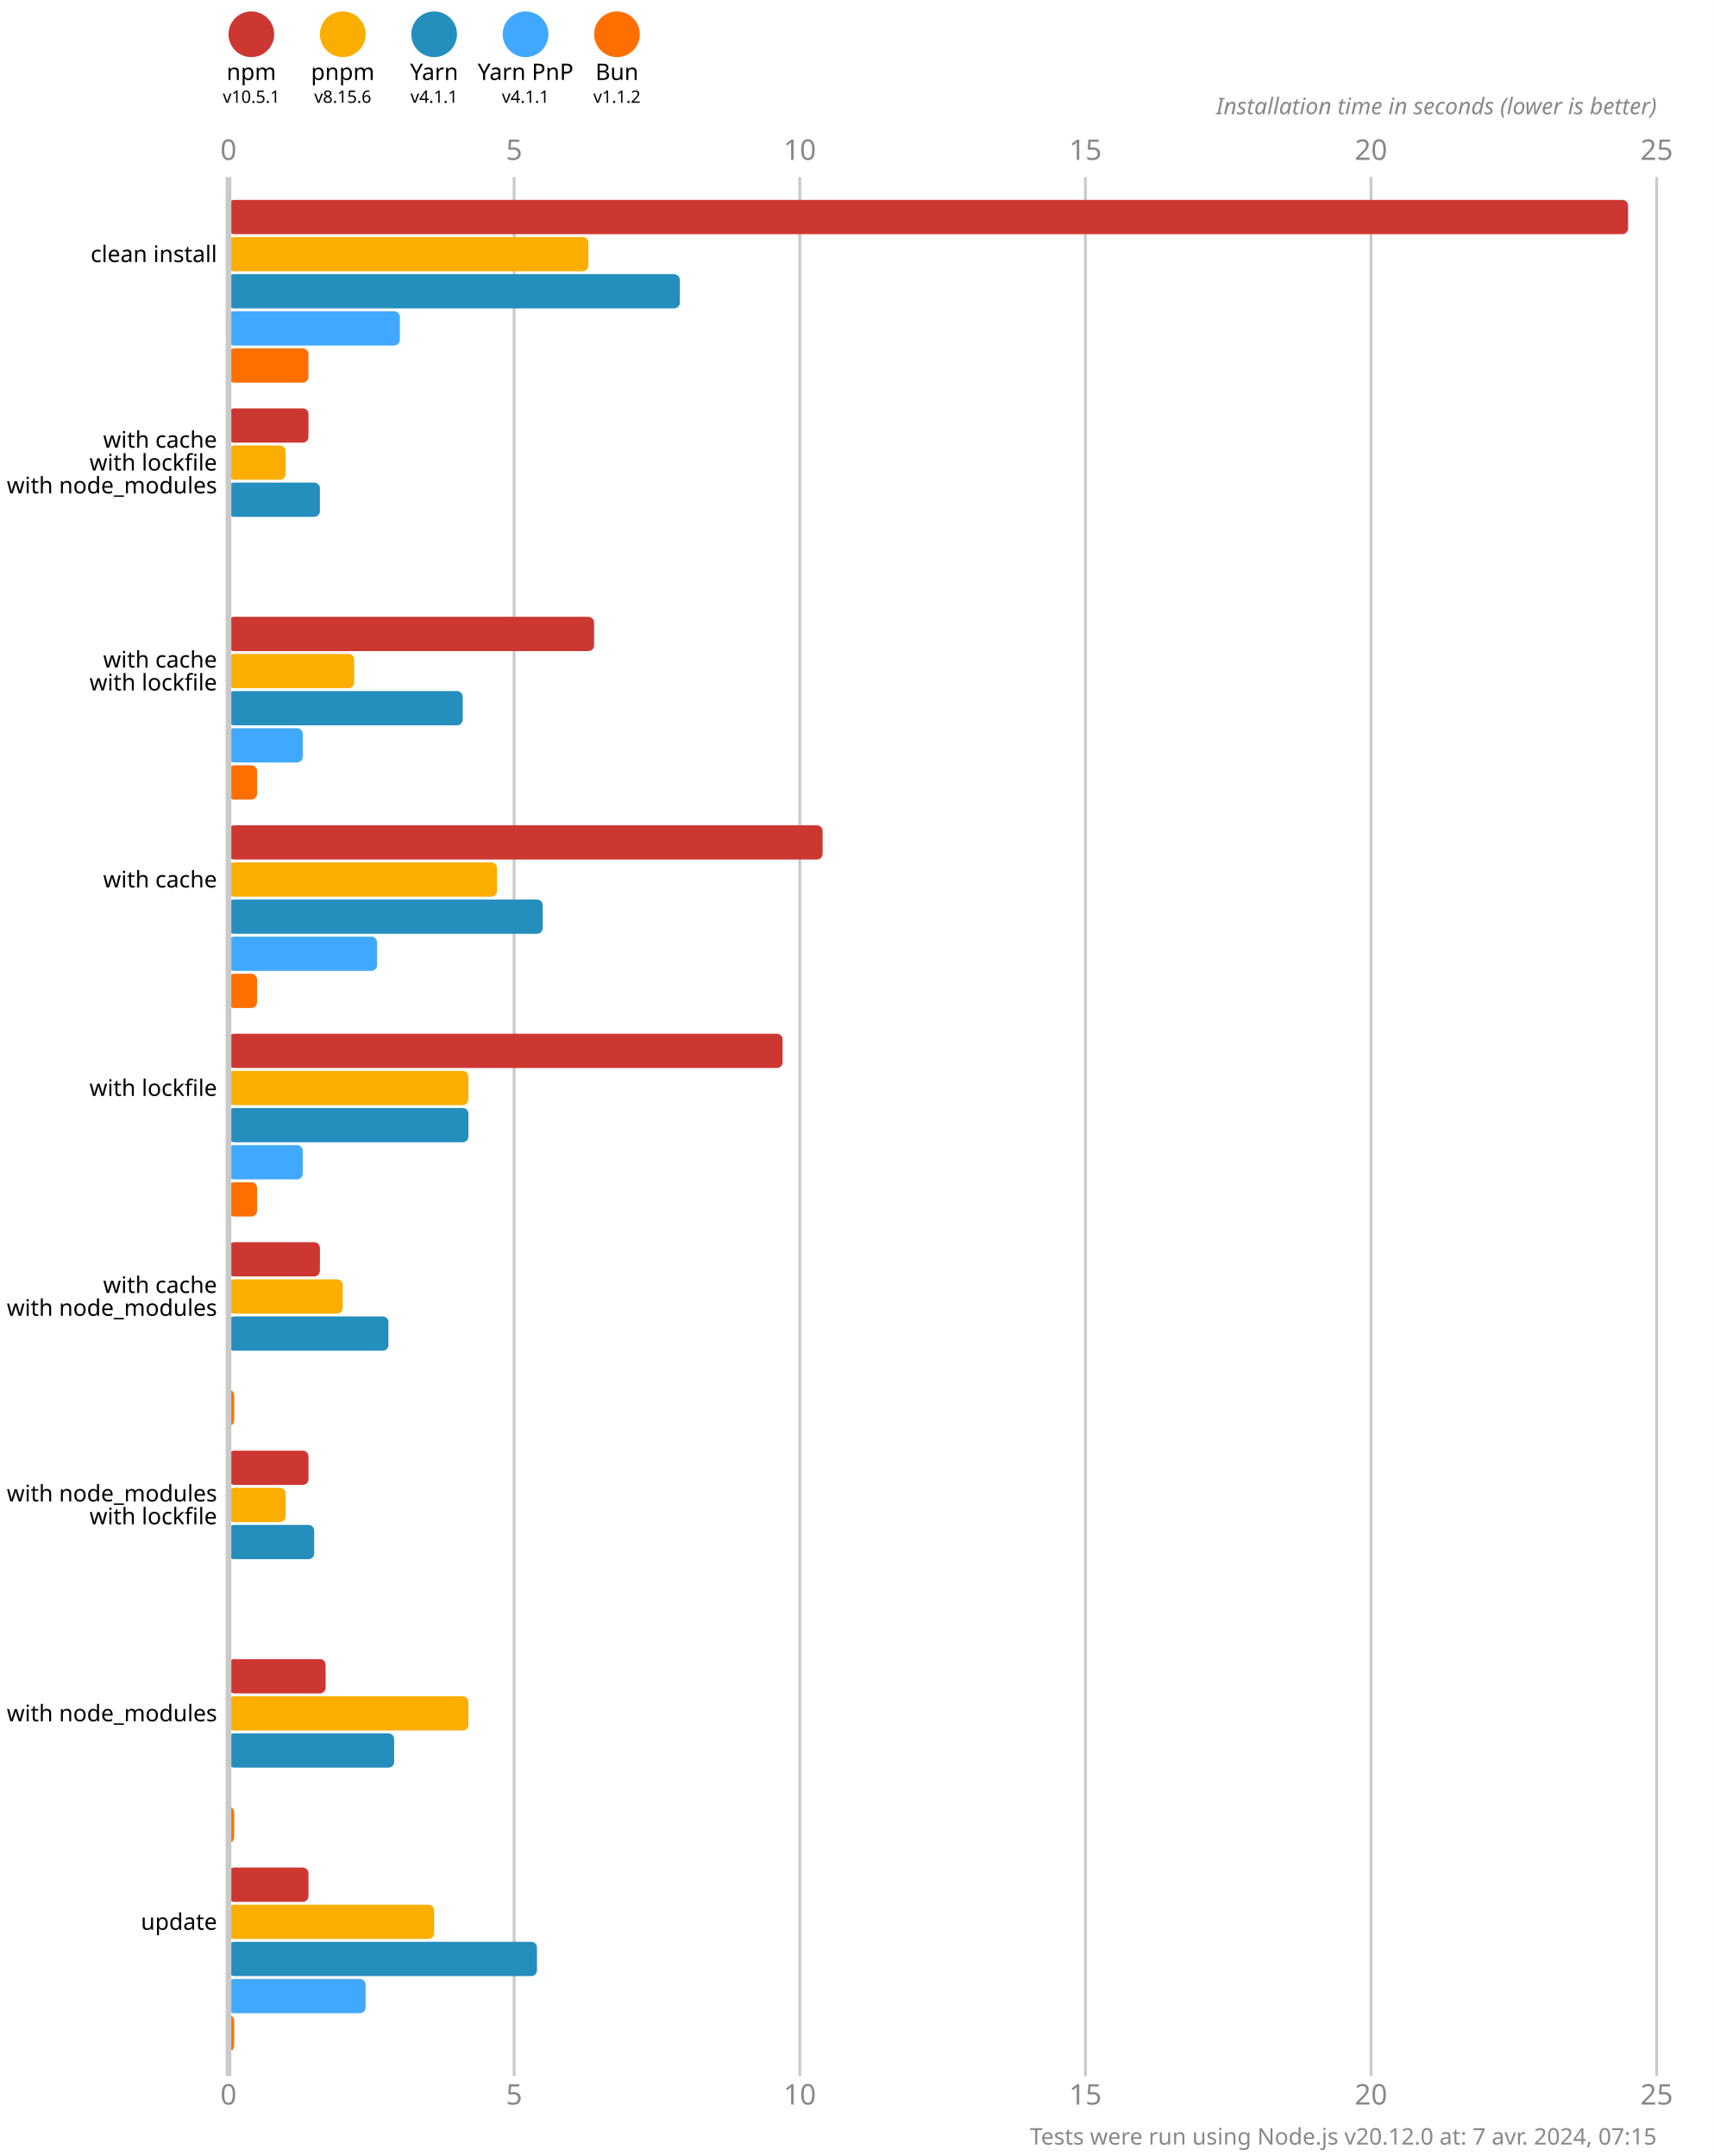
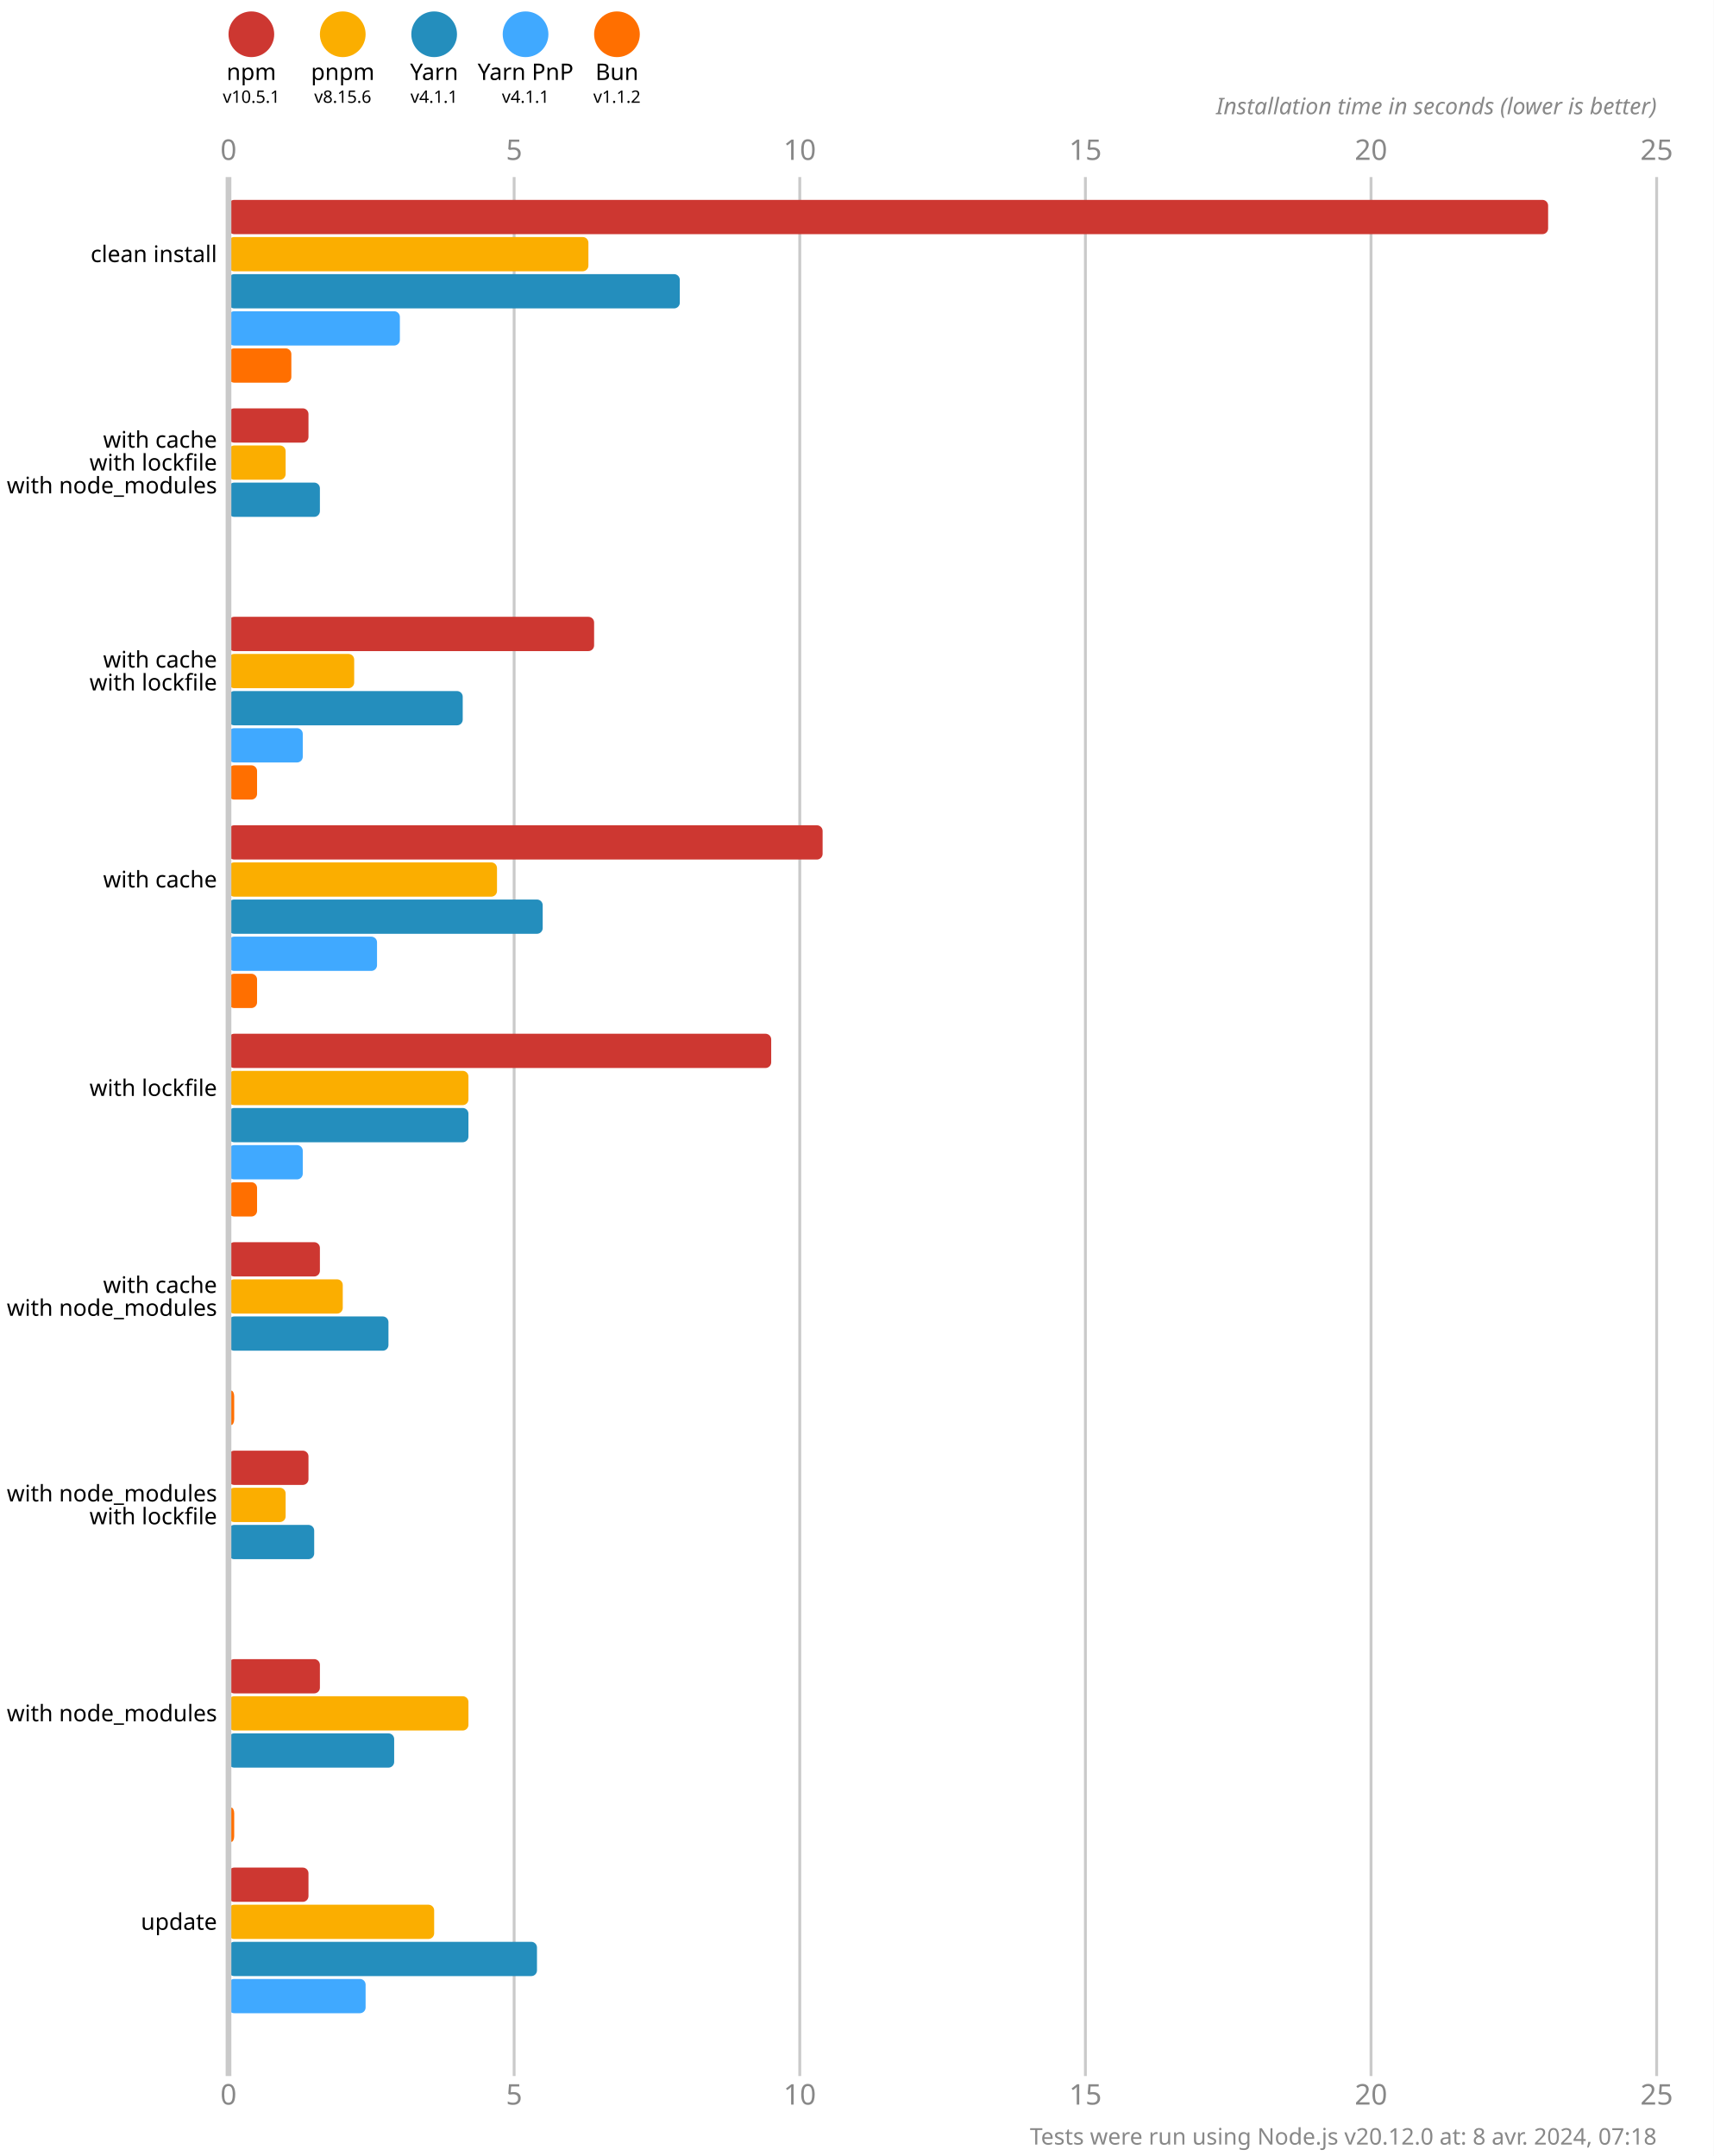
<svg xmlns="http://www.w3.org/2000/svg" version="1.1" viewBox="0 0 300 377.5">
  <style>
    .font { font-family: sans-serif; }
    .s3 { font-size: 3px; }
    .s4 { font-size: 4px; }
    .s5 { font-size: 5px; }
    .line { stroke: #cacaca; }
    .width { stroke-width: 0.5; }
    .text { fill: #888; }
  </style>
  <rect x="0" y="0" width="300" height="377.5" fill="#fff" />
  <circle cx="44" cy="6" r="4" fill="#cd3731" />
  <text x="44" y="14" class="font s4" text-anchor="middle">npm</text>
  <text x="44" y="18" class="font s3" text-anchor="middle">v10.5.1</text>
  <circle cx="60" cy="6" r="4" fill="#fbae00" />
  <text x="60" y="14" class="font s4" text-anchor="middle">pnpm</text>
  <text x="60" y="18" class="font s3" text-anchor="middle">v8.15.6</text>
  <circle cx="76" cy="6" r="4" fill="#248ebd" />
  <text x="76" y="14" class="font s4" text-anchor="middle">Yarn</text>
  <text x="76" y="18" class="font s3" text-anchor="middle">v4.1.1</text>
  <circle cx="92" cy="6" r="4" fill="#40a9ff" />
  <text x="92" y="14" class="font s4" text-anchor="middle">Yarn PnP</text>
  <text x="92" y="18" class="font s3" text-anchor="middle">v4.1.1</text>
  <circle cx="108" cy="6" r="4" fill="#ff6f00" />
  <text x="108" y="14" class="font s4" text-anchor="middle">Bun</text>
  <text x="108" y="18" class="font s3" text-anchor="middle">v1.1.2</text>
  <text x="40" y="28" class="font s5 text" text-anchor="middle">0</text>
  <text x="40" y="368.5" class="font s5 text" text-anchor="middle">0</text>
  <line x1="90" y1="31" x2="90" y2="363.5" class="line width" />
  <text x="90" y="28" class="font s5 text" text-anchor="middle">5</text>
  <text x="90" y="368.5" class="font s5 text" text-anchor="middle">5</text>
  <line x1="140" y1="31" x2="140" y2="363.5" class="line width" />
  <text x="140" y="28" class="font s5 text" text-anchor="middle">10</text>
  <text x="140" y="368.5" class="font s5 text" text-anchor="middle">10</text>
  <line x1="190" y1="31" x2="190" y2="363.5" class="line width" />
  <text x="190" y="28" class="font s5 text" text-anchor="middle">15</text>
  <text x="190" y="368.5" class="font s5 text" text-anchor="middle">15</text>
  <line x1="240" y1="31" x2="240" y2="363.5" class="line width" />
  <text x="240" y="28" class="font s5 text" text-anchor="middle">20</text>
  <text x="240" y="368.5" class="font s5 text" text-anchor="middle">20</text>
  <line x1="290" y1="31" x2="290" y2="363.5" class="line width" />
  <text x="290" y="28" class="font s5 text" text-anchor="middle">25</text>
  <text x="290" y="368.5" class="font s5 text" text-anchor="middle">25</text>
  <text x="290" y="20" class="font s4 text" font-style="italic" text-anchor="end">Installation time in seconds (lower is better)</text>
-   <rect x="40" y="35" width="245" height="6" fill="#cd3731" rx="1" ry="1" />
+   <rect x="40" y="35" width="231" height="6" fill="#cd3731" rx="1" ry="1" />
  <rect x="40" y="41.5" width="63" height="6" fill="#fbae00" rx="1" ry="1" />
  <rect x="40" y="48" width="79" height="6" fill="#248ebd" rx="1" ry="1" />
  <rect x="40" y="54.5" width="30" height="6" fill="#40a9ff" rx="1" ry="1" />
-   <rect x="40" y="61" width="14" height="6" fill="#ff6f00" rx="1" ry="1" />
+   <rect x="40" y="61" width="11" height="6" fill="#ff6f00" rx="1" ry="1" />
  <rect x="40" y="71.5" width="14" height="6" fill="#cd3731" rx="1" ry="1" />
  <rect x="40" y="78" width="10" height="6" fill="#fbae00" rx="1" ry="1" />
  <rect x="40" y="84.5" width="16" height="6" fill="#248ebd" rx="1" ry="1" />
  <rect x="40" y="91" width="0" height="6" fill="#40a9ff" rx="1" ry="1" />
  <rect x="40" y="97.5" width="0" height="6" fill="#ff6f00" rx="1" ry="1" />
  <rect x="40" y="108" width="64" height="6" fill="#cd3731" rx="1" ry="1" />
  <rect x="40" y="114.5" width="22" height="6" fill="#fbae00" rx="1" ry="1" />
  <rect x="40" y="121" width="41" height="6" fill="#248ebd" rx="1" ry="1" />
  <rect x="40" y="127.5" width="13" height="6" fill="#40a9ff" rx="1" ry="1" />
  <rect x="40" y="134" width="5" height="6" fill="#ff6f00" rx="1" ry="1" />
  <rect x="40" y="144.5" width="104" height="6" fill="#cd3731" rx="1" ry="1" />
  <rect x="40" y="151" width="47" height="6" fill="#fbae00" rx="1" ry="1" />
  <rect x="40" y="157.5" width="55" height="6" fill="#248ebd" rx="1" ry="1" />
  <rect x="40" y="164" width="26" height="6" fill="#40a9ff" rx="1" ry="1" />
  <rect x="40" y="170.5" width="5" height="6" fill="#ff6f00" rx="1" ry="1" />
-   <rect x="40" y="181" width="97" height="6" fill="#cd3731" rx="1" ry="1" />
+   <rect x="40" y="181" width="95" height="6" fill="#cd3731" rx="1" ry="1" />
  <rect x="40" y="187.5" width="42" height="6" fill="#fbae00" rx="1" ry="1" />
  <rect x="40" y="194" width="42" height="6" fill="#248ebd" rx="1" ry="1" />
  <rect x="40" y="200.5" width="13" height="6" fill="#40a9ff" rx="1" ry="1" />
  <rect x="40" y="207" width="5" height="6" fill="#ff6f00" rx="1" ry="1" />
  <rect x="40" y="217.5" width="16" height="6" fill="#cd3731" rx="1" ry="1" />
  <rect x="40" y="224" width="20" height="6" fill="#fbae00" rx="1" ry="1" />
  <rect x="40" y="230.5" width="28" height="6" fill="#248ebd" rx="1" ry="1" />
  <rect x="40" y="237" width="0" height="6" fill="#40a9ff" rx="1" ry="1" />
  <rect x="40" y="243.5" width="1" height="6" fill="#ff6f00" rx="1" ry="1" />
  <rect x="40" y="254" width="14" height="6" fill="#cd3731" rx="1" ry="1" />
  <rect x="40" y="260.5" width="10" height="6" fill="#fbae00" rx="1" ry="1" />
  <rect x="40" y="267" width="15" height="6" fill="#248ebd" rx="1" ry="1" />
  <rect x="40" y="273.5" width="0" height="6" fill="#40a9ff" rx="1" ry="1" />
  <rect x="40" y="280" width="0" height="6" fill="#ff6f00" rx="1" ry="1" />
-   <rect x="40" y="290.5" width="17" height="6" fill="#cd3731" rx="1" ry="1" />
+   <rect x="40" y="290.5" width="16" height="6" fill="#cd3731" rx="1" ry="1" />
  <rect x="40" y="297" width="42" height="6" fill="#fbae00" rx="1" ry="1" />
  <rect x="40" y="303.5" width="29" height="6" fill="#248ebd" rx="1" ry="1" />
  <rect x="40" y="310" width="0" height="6" fill="#40a9ff" rx="1" ry="1" />
  <rect x="40" y="316.5" width="1" height="6" fill="#ff6f00" rx="1" ry="1" />
  <rect x="40" y="327" width="14" height="6" fill="#cd3731" rx="1" ry="1" />
  <rect x="40" y="333.5" width="36" height="6" fill="#fbae00" rx="1" ry="1" />
  <rect x="40" y="340" width="54" height="6" fill="#248ebd" rx="1" ry="1" />
  <rect x="40" y="346.5" width="24" height="6" fill="#40a9ff" rx="1" ry="1" />
-   <rect x="40" y="353" width="1" height="6" fill="#ff6f00" rx="1" ry="1" />
+   <rect x="40" y="353" width="0" height="6" fill="#ff6f00" rx="1" ry="1" />
  <line x1="40" y1="31" x2="40" y2="363.5" class="line" />
  <text x="38" y="44.5" class="font s4" dominant-baseline="middle" text-anchor="end">clean install</text>
  <text x="38" y="77" class="font s4" dominant-baseline="middle" text-anchor="end">with cache</text>
  <text x="38" y="81" class="font s4" dominant-baseline="middle" text-anchor="end">with lockfile</text>
  <text x="38" y="85" class="font s4" dominant-baseline="middle" text-anchor="end">with node_modules</text>
  <text x="38" y="115.5" class="font s4" dominant-baseline="middle" text-anchor="end">with cache</text>
  <text x="38" y="119.5" class="font s4" dominant-baseline="middle" text-anchor="end">with lockfile</text>
  <text x="38" y="154" class="font s4" dominant-baseline="middle" text-anchor="end">with cache</text>
  <text x="38" y="190.5" class="font s4" dominant-baseline="middle" text-anchor="end">with lockfile</text>
  <text x="38" y="225" class="font s4" dominant-baseline="middle" text-anchor="end">with cache</text>
  <text x="38" y="229" class="font s4" dominant-baseline="middle" text-anchor="end">with node_modules</text>
  <text x="38" y="261.5" class="font s4" dominant-baseline="middle" text-anchor="end">with node_modules</text>
  <text x="38" y="265.5" class="font s4" dominant-baseline="middle" text-anchor="end">with lockfile</text>
  <text x="38" y="300" class="font s4" dominant-baseline="middle" text-anchor="end">with node_modules</text>
  <text x="38" y="336.5" class="font s4" dominant-baseline="middle" text-anchor="end">update</text>
-   <text x="290" y="375.5" class="font s4 text" text-anchor="end">Tests were run using Node.js v20.12.0 at: 7 avr. 2024, 07:15</text>
+   <text x="290" y="375.5" class="font s4 text" text-anchor="end">Tests were run using Node.js v20.12.0 at: 8 avr. 2024, 07:18</text>
</svg>
